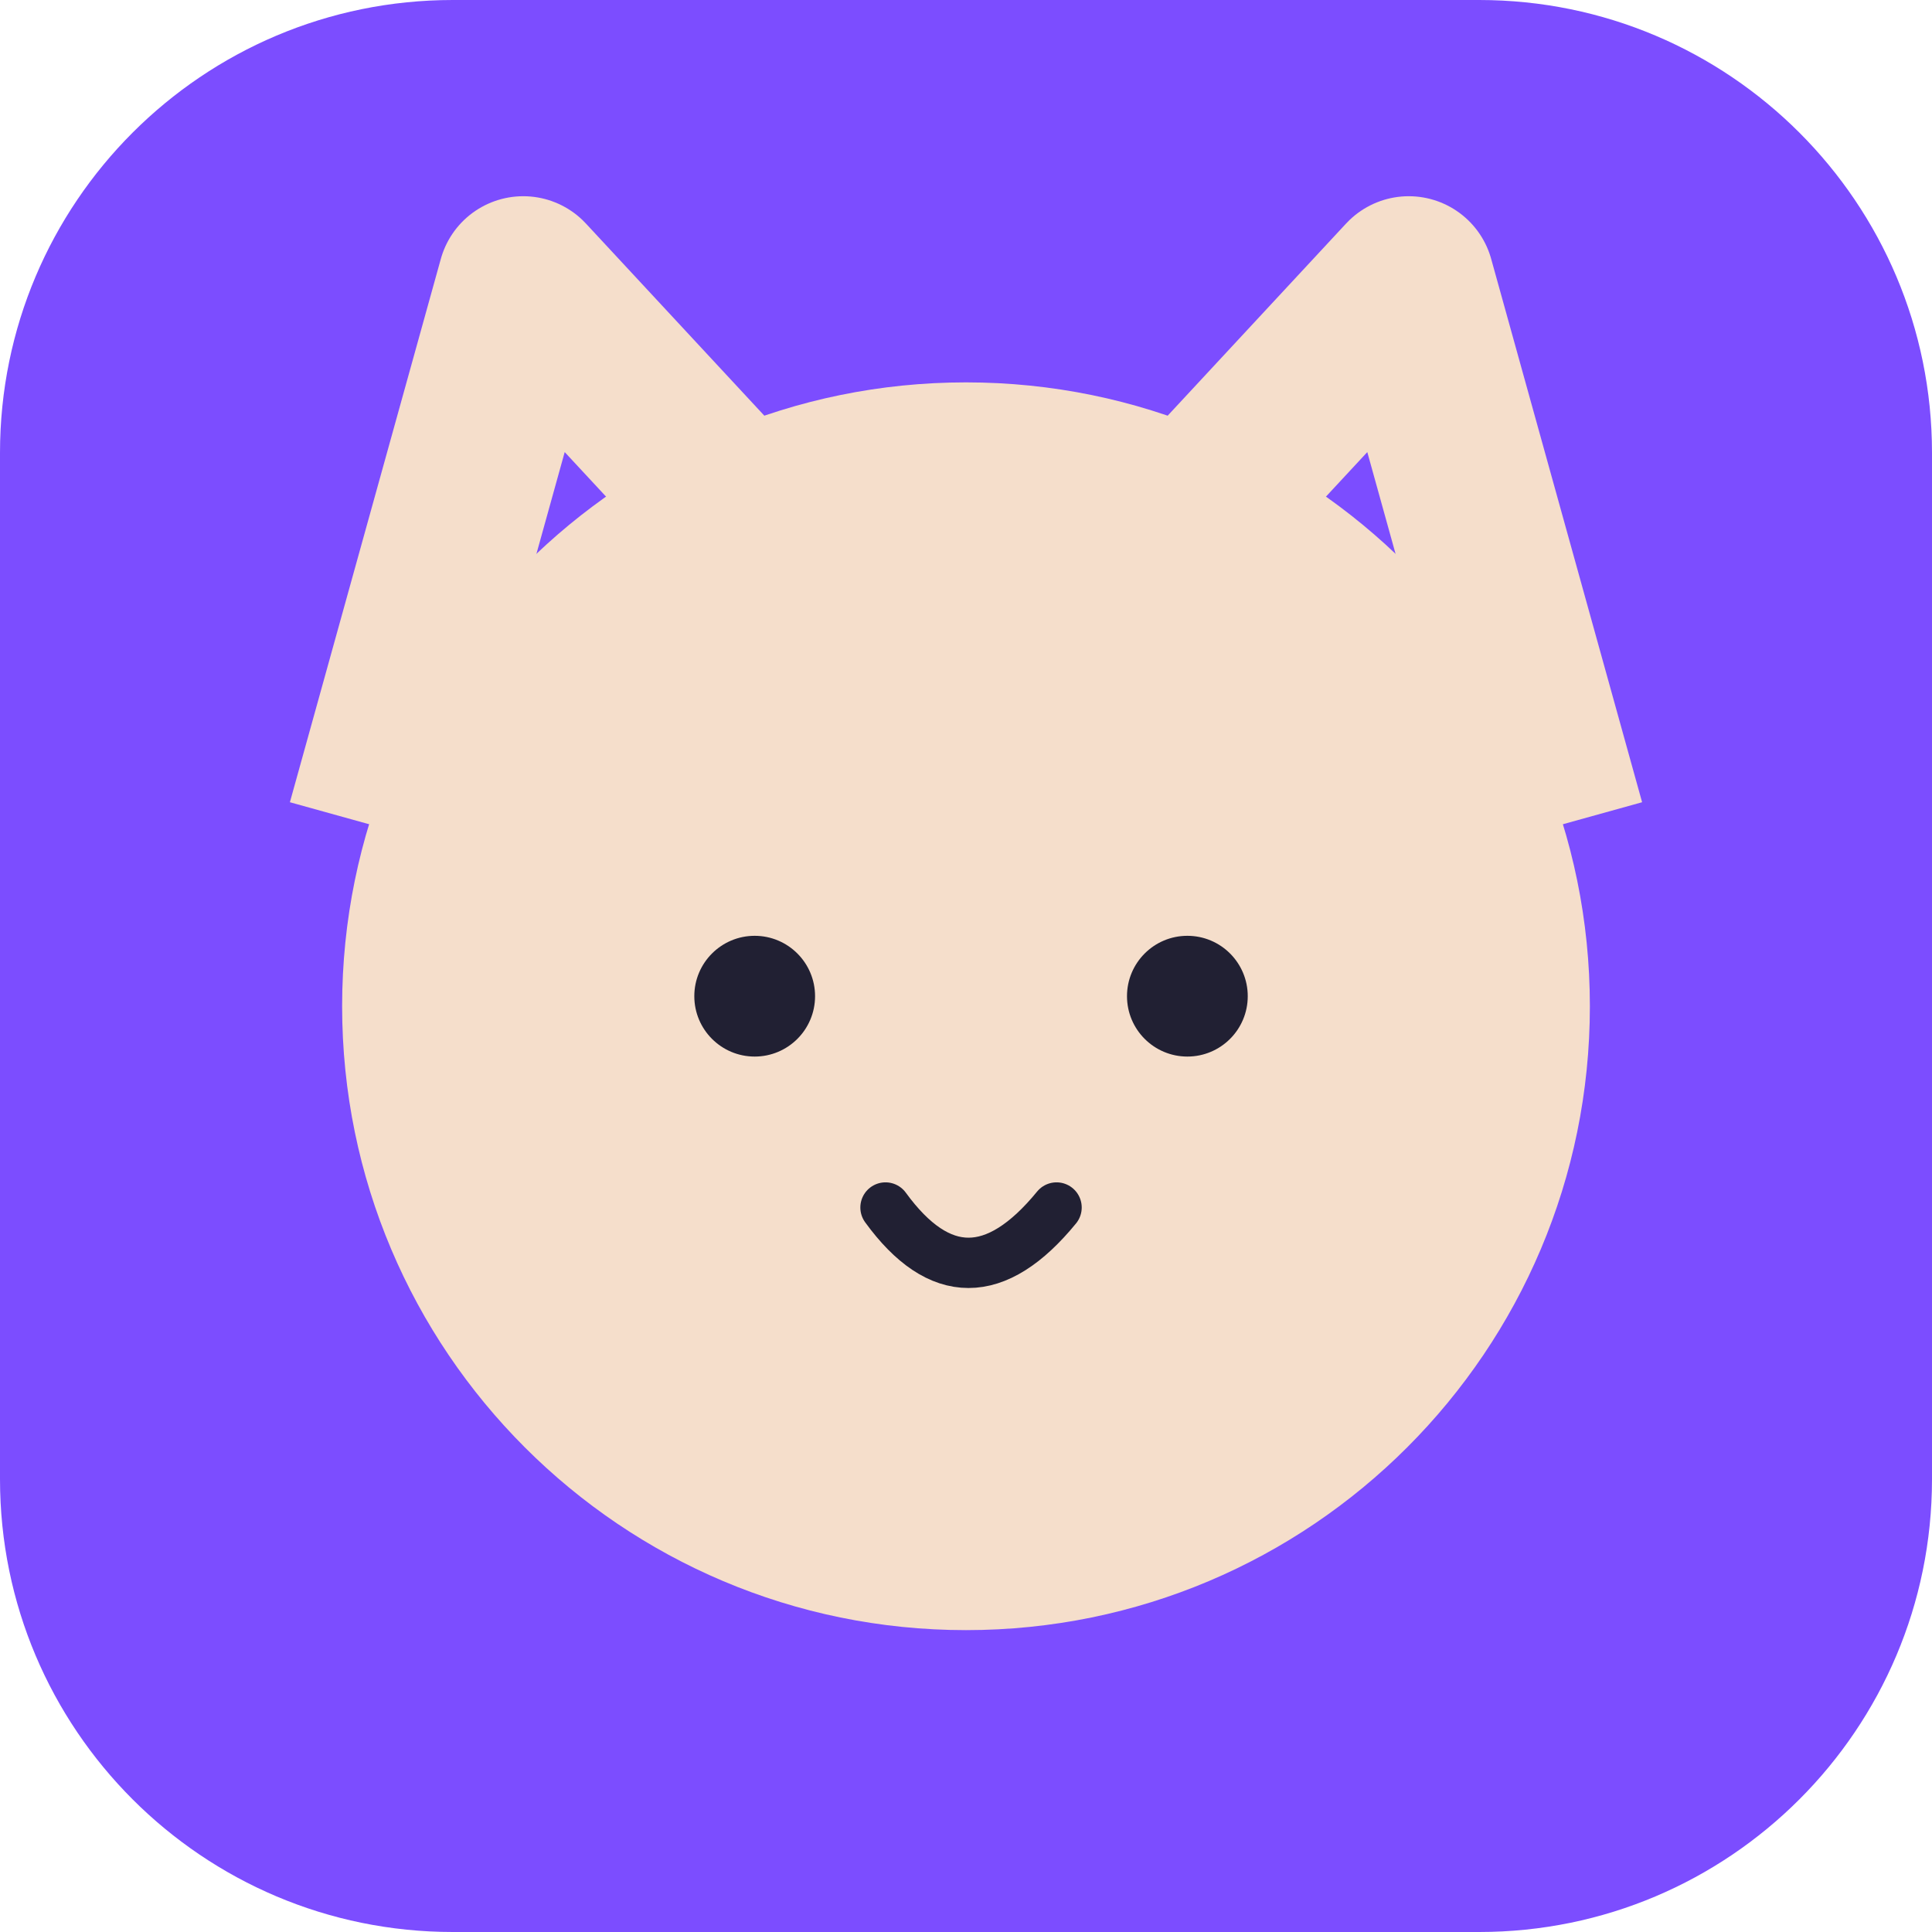
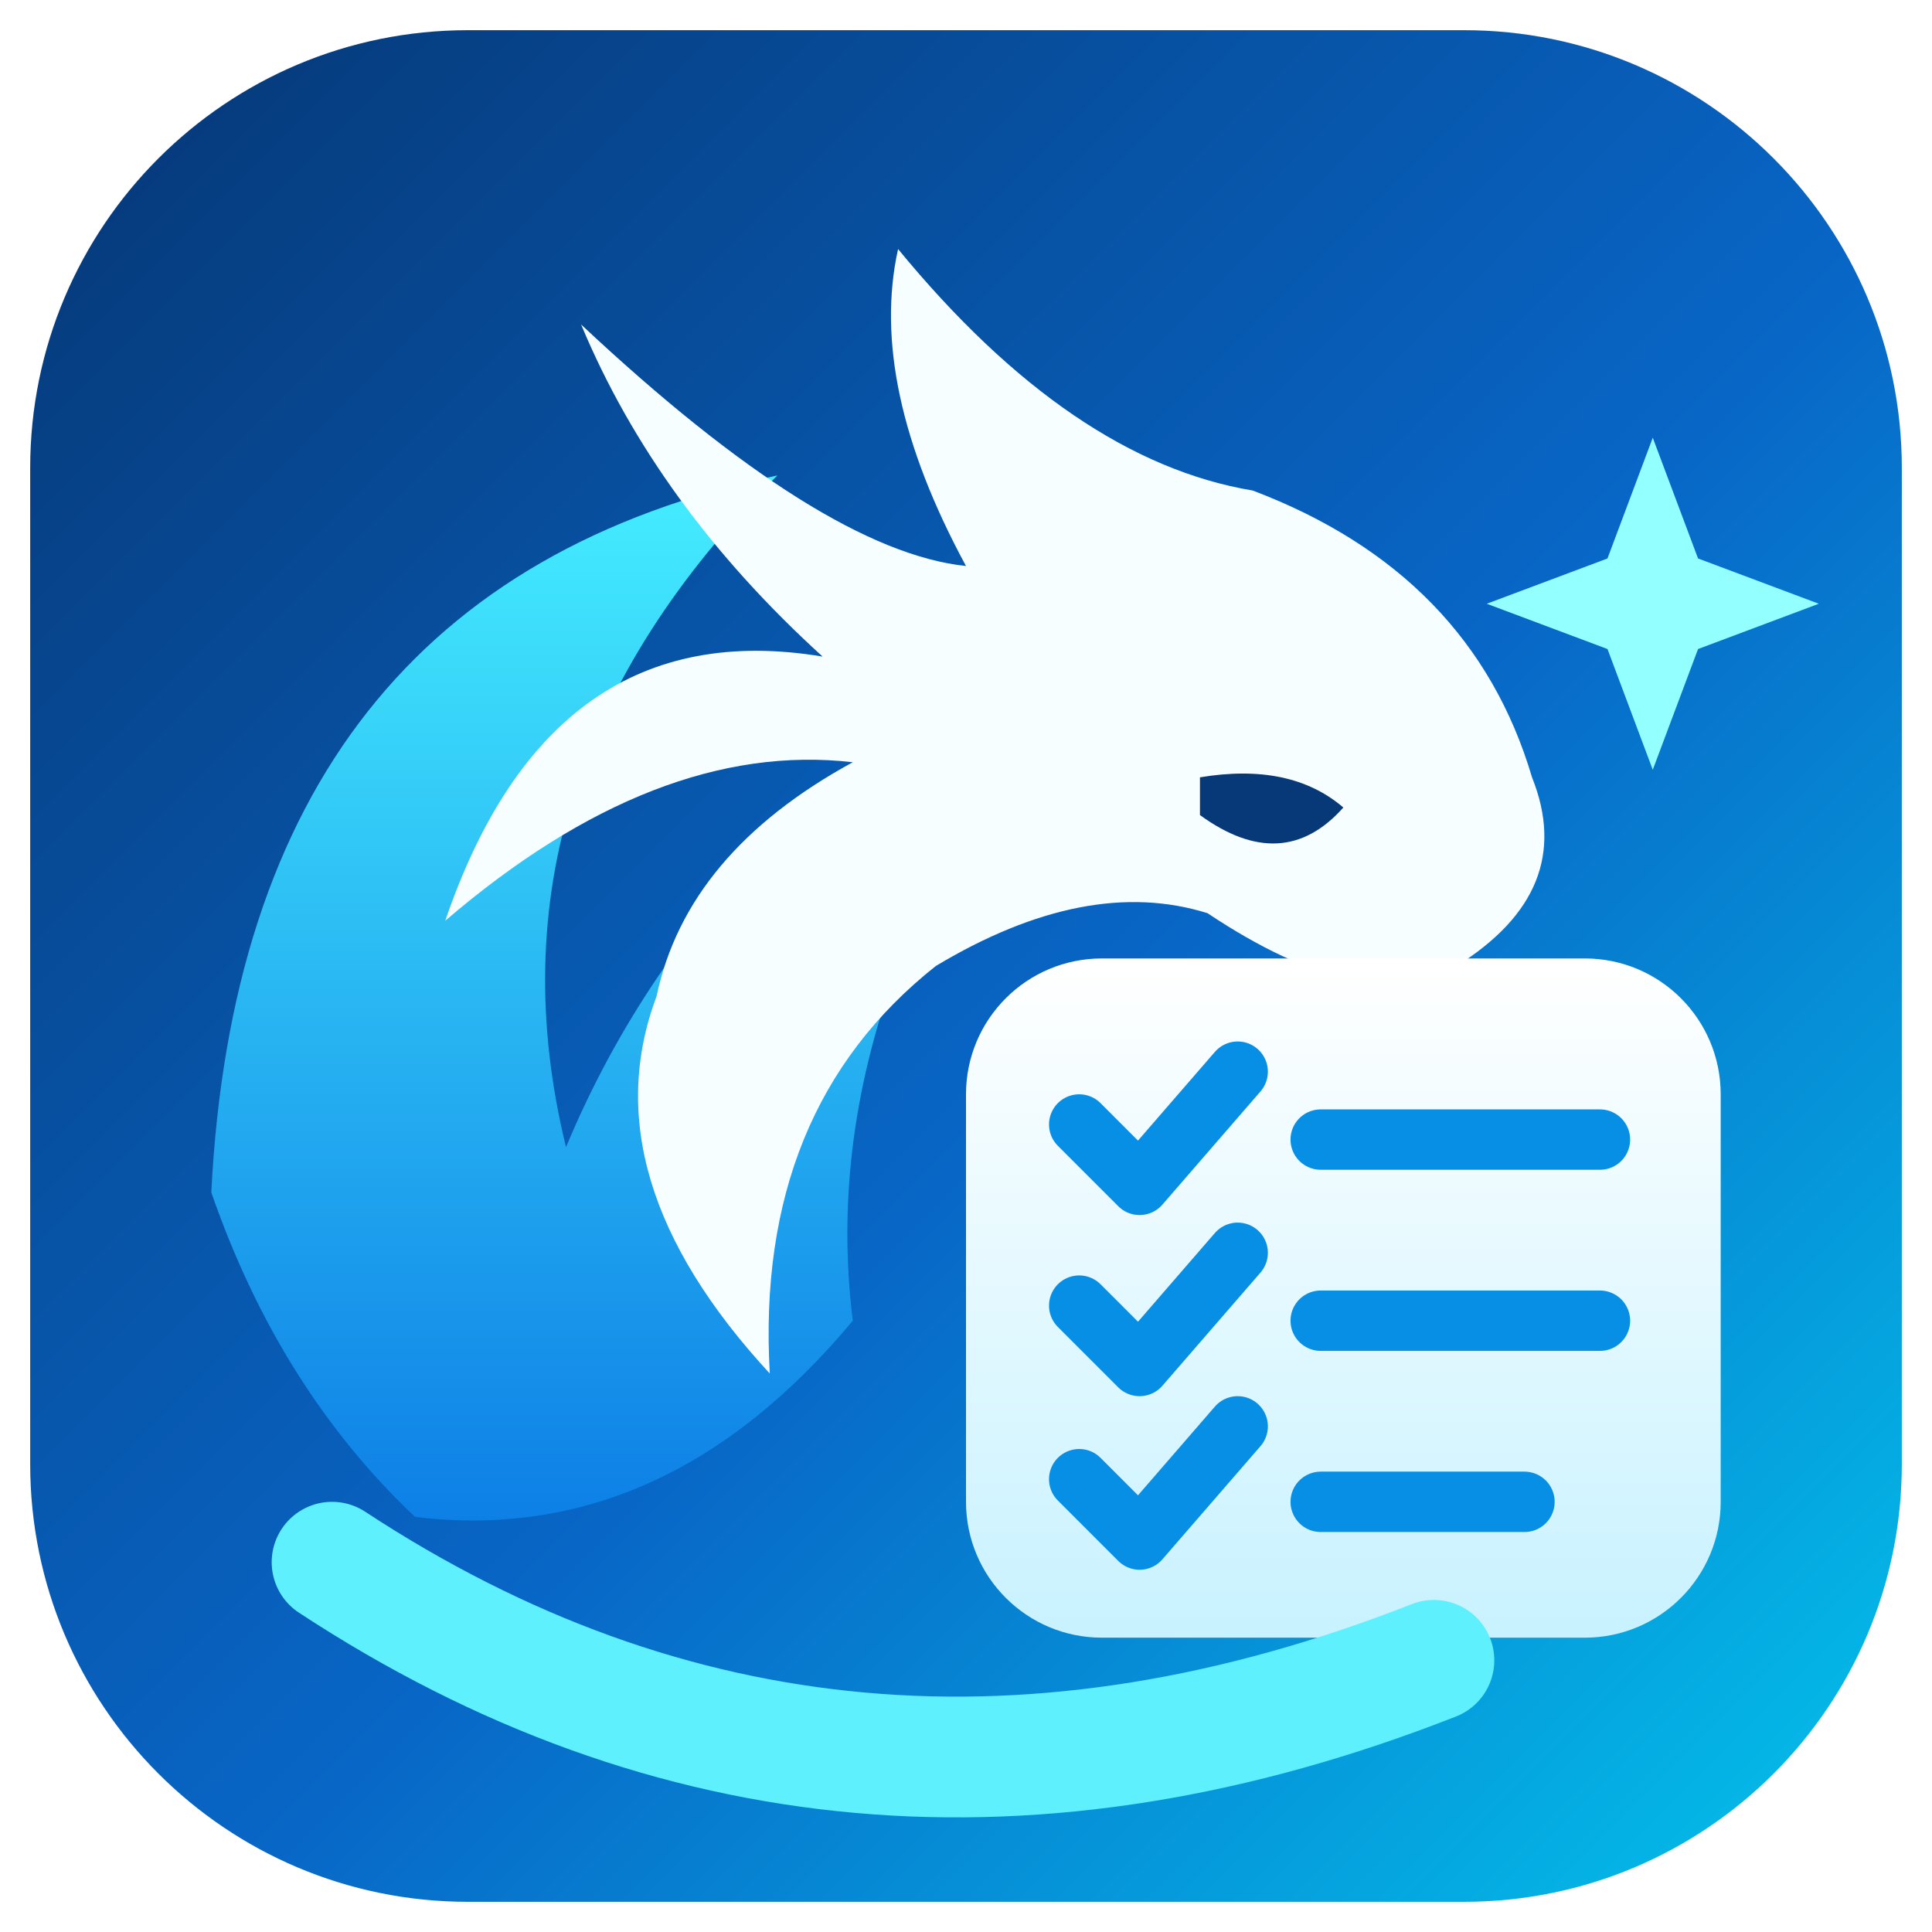
- <svg xmlns="http://www.w3.org/2000/svg" viewBox="0 0 192 192">
-   <rect width="192" height="192" rx="45" fill="#7C4DFF" />
-   <circle cx="96" cy="100" r="62" fill="#f5decb" />
-   <path d="M37 82 52 28 78 56M114 56 140 28 155 82" stroke="#f5decb" stroke-width="17" fill="none" stroke-linejoin="round" />
-   <circle cx="75" cy="99" r="6" fill="#212033" />
-   <circle cx="118" cy="99" r="6" fill="#212033" />
-   <path d="M88 120q8 11 17 0" fill="none" stroke="#212033" stroke-width="5" stroke-linecap="round" />
+ <svg xmlns="http://www.w3.org/2000/svg" viewBox="0 0 256 256" role="img" aria-label="NeuroSync: dragón y lista de tareas">
+   <defs>
+     <linearGradient id="bg" x2="1" y2="1">
+       <stop stop-color="#063674" />
+       <stop offset=".55" stop-color="#0866c6" />
+       <stop offset="1" stop-color="#03c4ec" />
+     </linearGradient>
+     <linearGradient id="wing" x2="0" y2="1">
+       <stop stop-color="#45eeff" />
+       <stop offset="1" stop-color="#0d7fe6" />
+     </linearGradient>
+     <linearGradient id="paper" x2="0" y2="1">
+       <stop stop-color="#ffffff" />
+       <stop offset="1" stop-color="#c8f2ff" />
+     </linearGradient>
+   </defs>
+   <rect x="4" y="4" width="248" height="248" rx="58" fill="url(#bg)" />
+   <path d="M28 158Q32 78 103 63Q63 103 75 152Q95 104 151 77Q107 127 113 175Q88 205 55 201Q37 184 28 158Z" fill="url(#wing)" />
+   <path d="M77 43Q109 73 128 75Q115 51 119 33Q142 61 166 65Q195 76 203 103Q209 118 193 128Q181 135 160 121Q144 116 124 128Q100 147 102 182Q78 156 87 132Q91 113 113 101Q87 98 59 122Q73 81 109 87Q87 67 77 43Z" fill="#f7feff" />
+   <path d="M159 103Q171 101 178 107Q170 116 159 108Z" fill="#073878" />
+   <rect x="128" y="127" width="100" height="90" rx="18" fill="url(#paper)" />
+   <g stroke="#078fe6" stroke-width="8" stroke-linecap="round" stroke-linejoin="round" fill="none">
+     <path d="m143 149 8 8 13-15" />
+     <path d="m143 173 8 8 13-15" />
+     <path d="m143 196 8 8 13-15" />
+     <path d="M175 151h37M175 175h37M175 199h27" />
+   </g>
+   <path d="M44 207Q111 251 190 220" fill="none" stroke="#5ff0fd" stroke-width="16" stroke-linecap="round" />
+   <path d="m219 58 6 16 16 6-16 6-6 16-6-16-16-6 16-6Z" fill="#94ffff" />
</svg>
